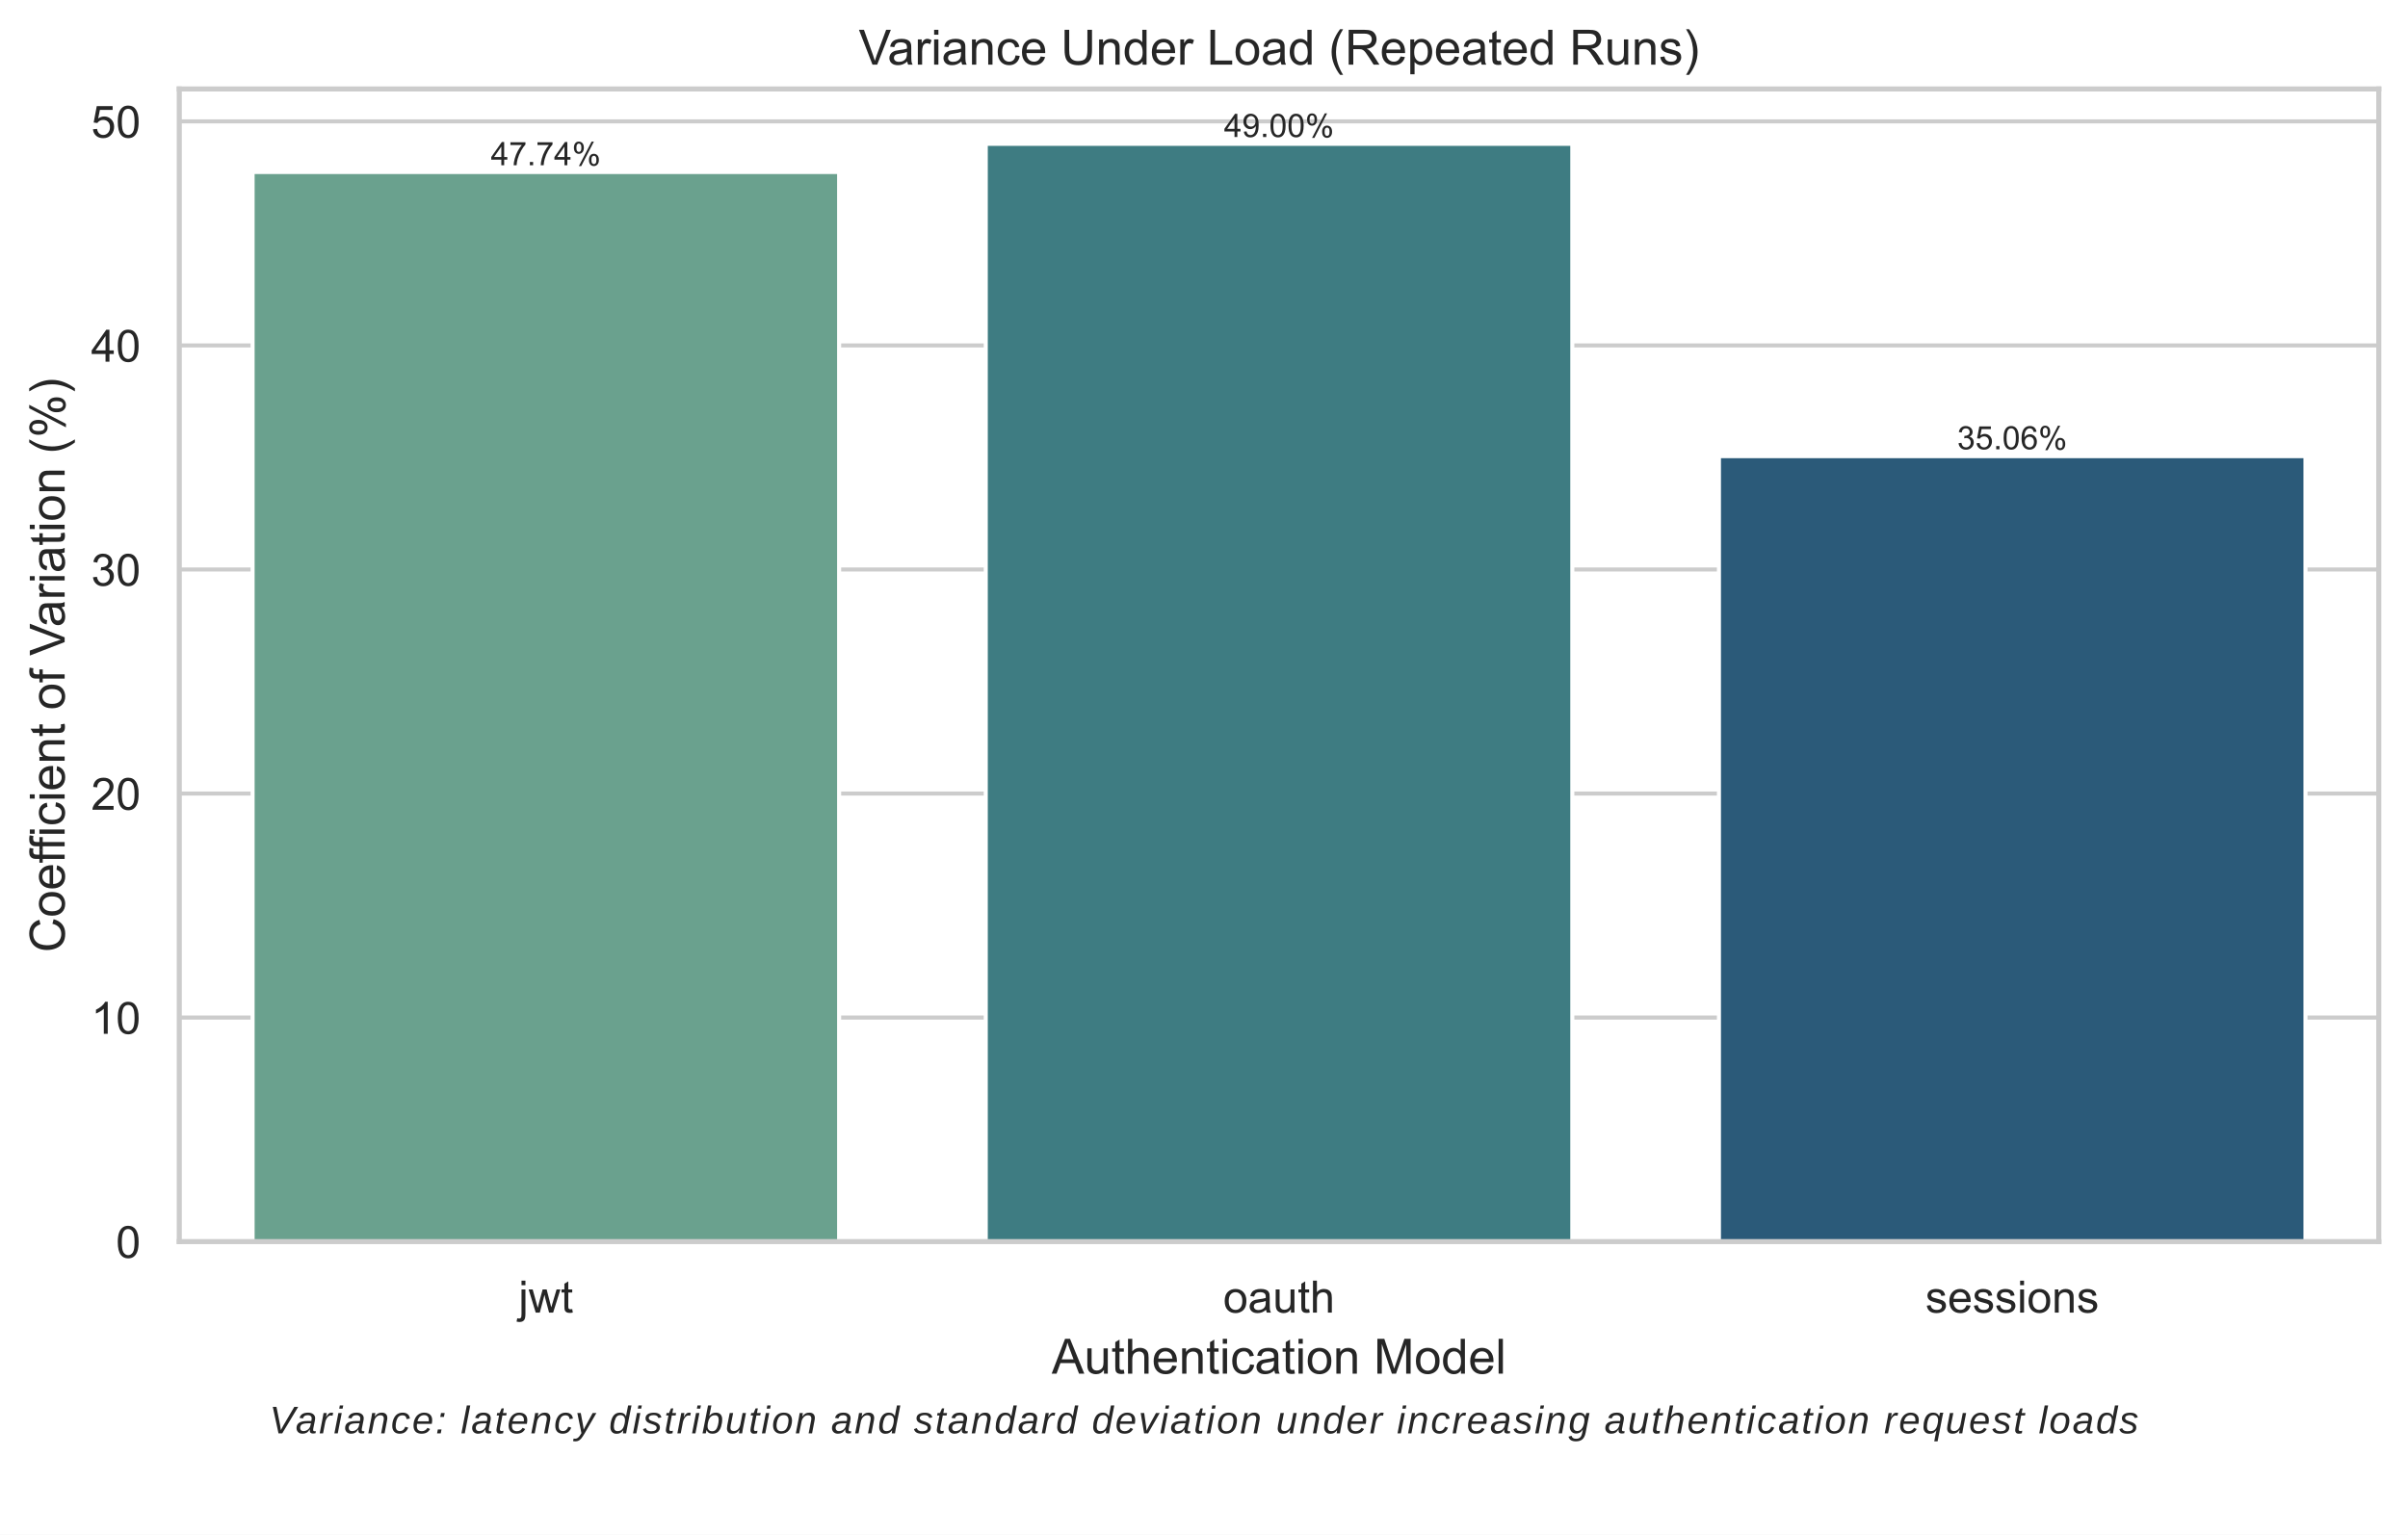
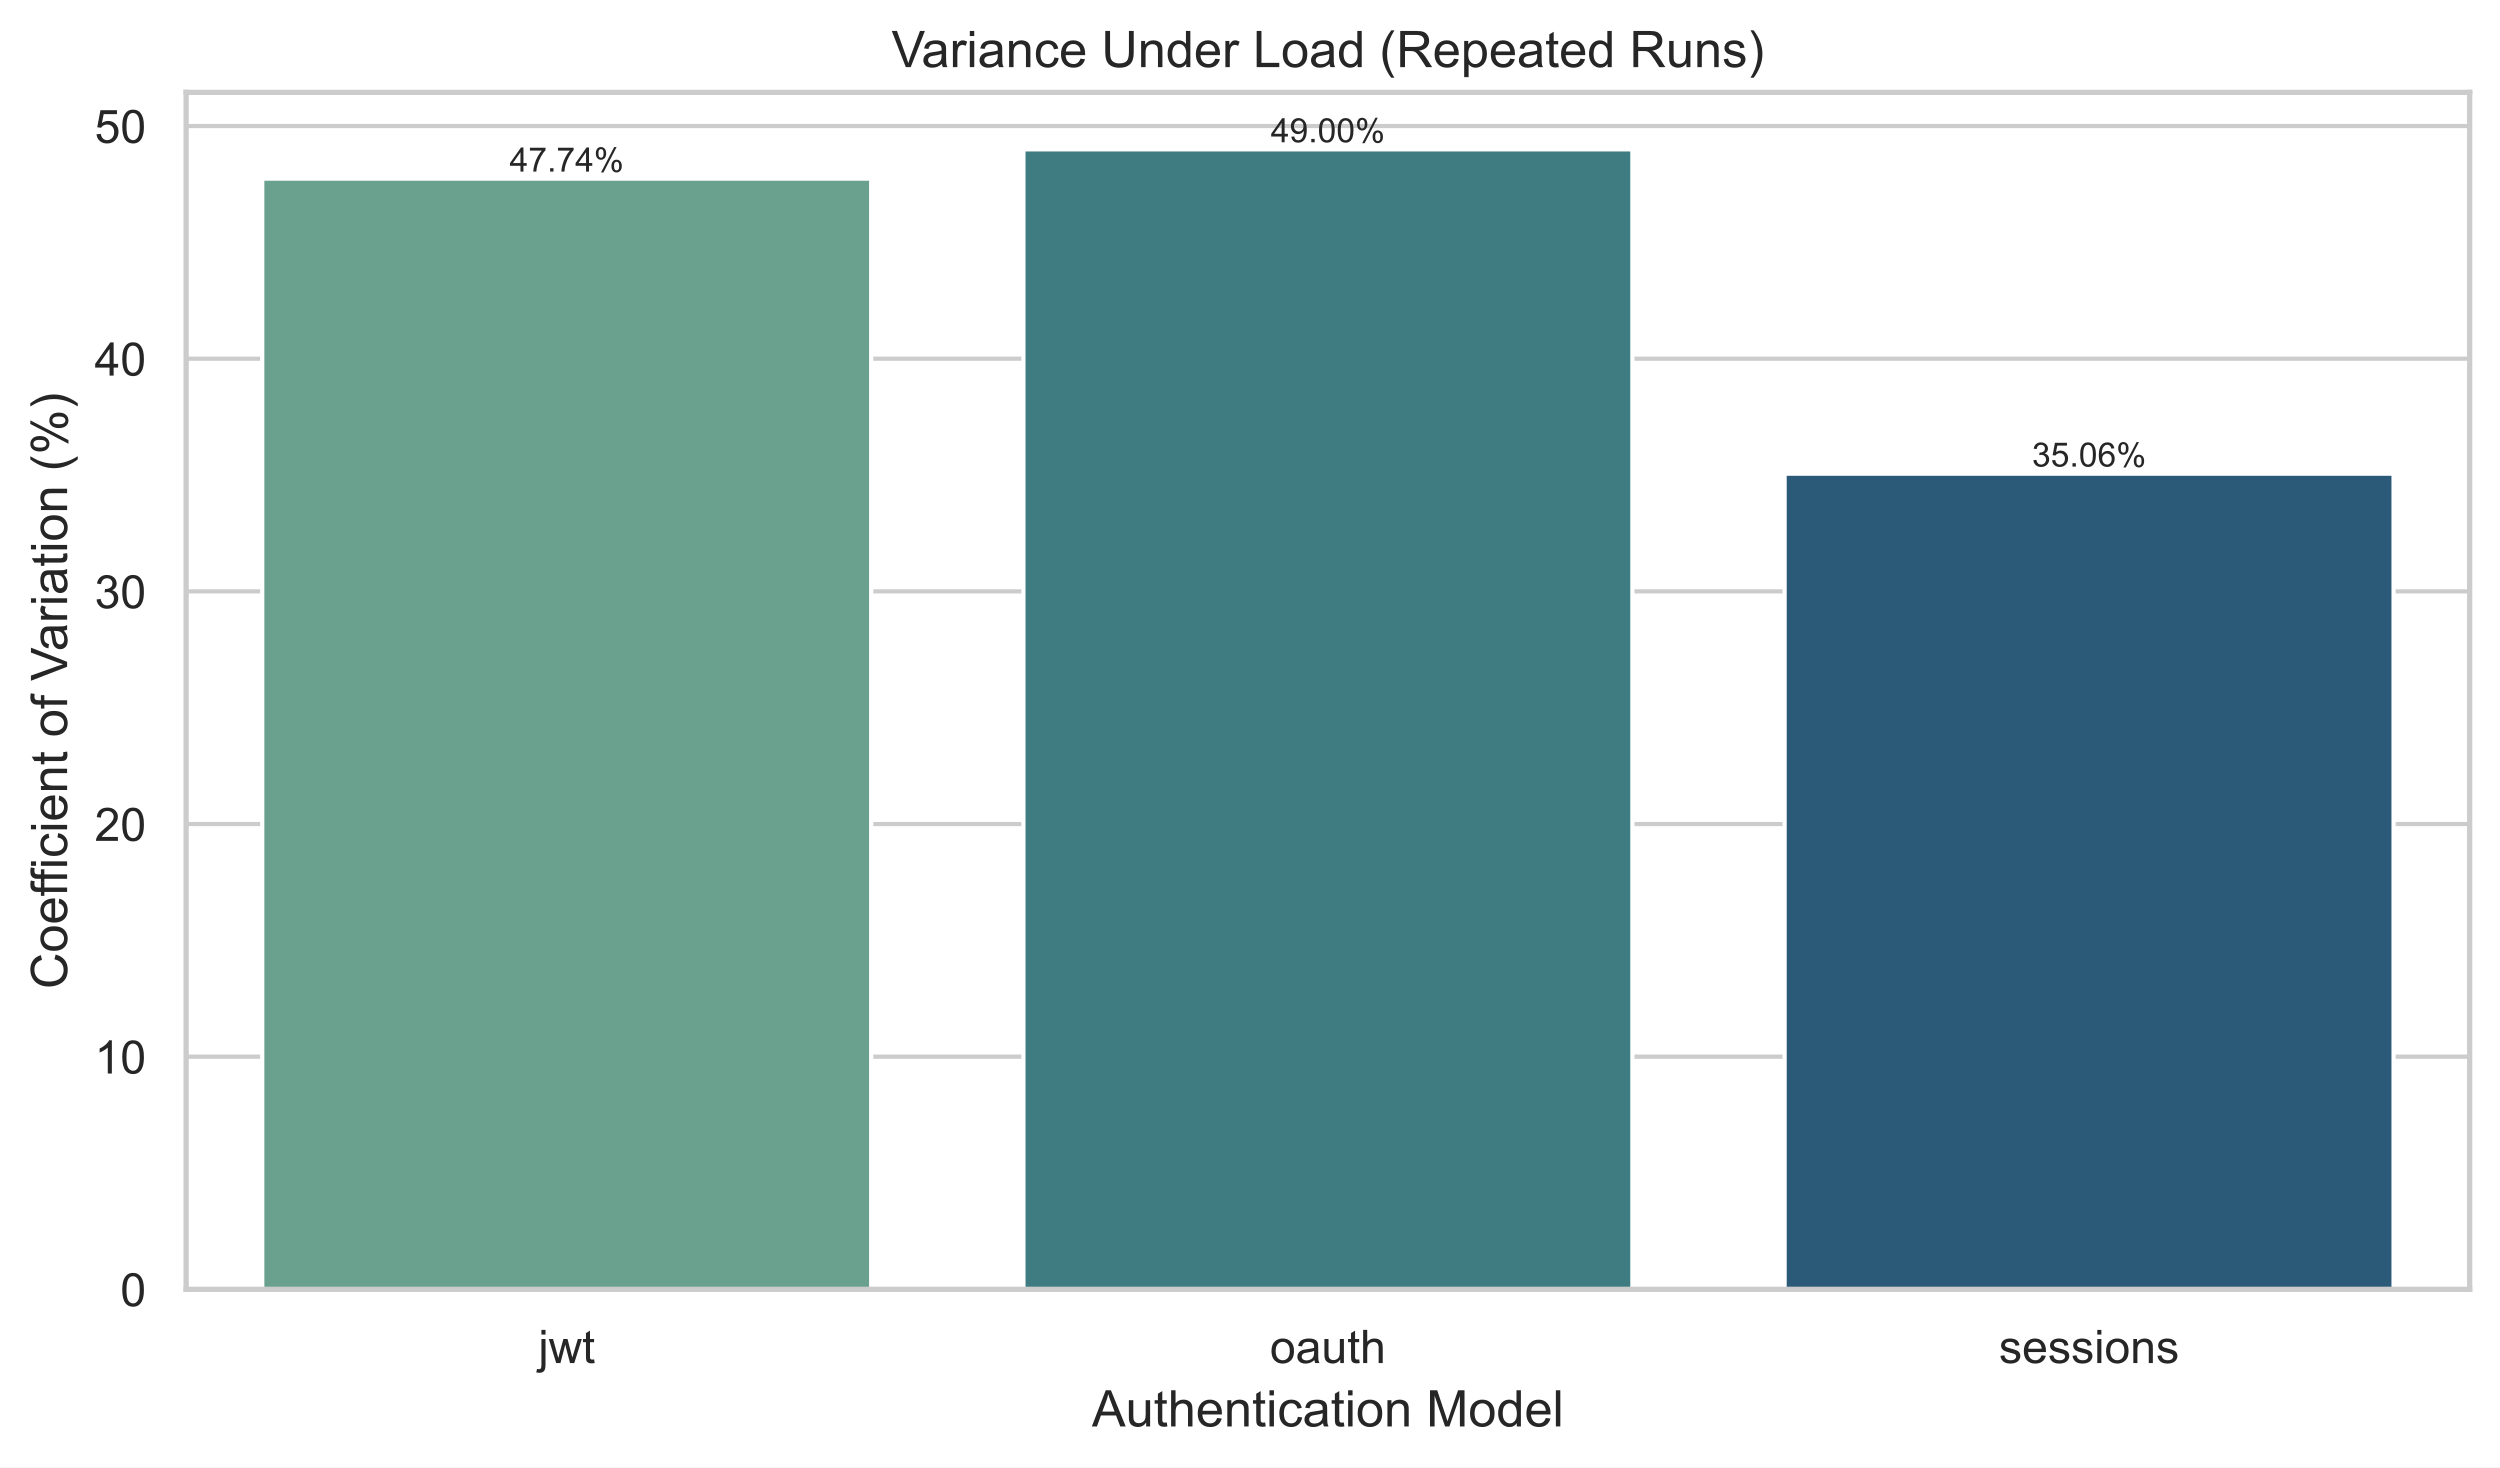
- <svg xmlns="http://www.w3.org/2000/svg" xmlns:xlink="http://www.w3.org/1999/xlink" width="593.64pt" height="378.441pt" viewBox="0 0 593.64 378.441" version="1.1">
+ <svg xmlns="http://www.w3.org/2000/svg" xmlns:xlink="http://www.w3.org/1999/xlink" width="593.64pt" height="348.441pt" viewBox="0 0 593.64 348.441" version="1.1">
  <defs>
    <style type="text/css">*{stroke-linejoin: round; stroke-linecap: butt}</style>
  </defs>
  <g id="figure_1">
    <g id="patch_1">
-       <path d="M 0 378.441  L 593.64 378.441  L 593.64 0  L 0 0  z " style="fill: #ffffff" />
+       <path d="M 0 348.441  L 593.64 348.441  L 593.64 0  L 0 0  z " style="fill: #ffffff" />
    </g>
    <g id="axes_1">
      <g id="patch_2">
        <path d="M 44.196 306.156  L 586.44 306.156  L 586.44 21.936  L 44.196 21.936  z " style="fill: #ffffff" />
      </g>
      <g id="matplotlib.axis_1">
        <g id="xtick_1">
          <g id="text_1">
            <g style="fill: #262626" transform="translate(127.8479 323.6646) scale(0.11 -0.11)">
              <defs>
                <path id="ArialMT-4d" d="M 419 3928  L 419 4581  L 981 4581  L 981 3928  L 419 3928  z M -294 -1288  L -188 -809  Q -19 -853 78 -853  Q 250 -853 334 -739  Q 419 -625 419 -169  L 419 3319  L 981 3319  L 981 -181  Q 981 -794 822 -1034  Q 619 -1347 147 -1347  Q -81 -1347 -294 -1288  z " transform="scale(0.015625)" />
                <path id="ArialMT-5a" d="M 1034 0  L 19 3319  L 600 3319  L 1128 1403  L 1325 691  Q 1338 744 1497 1375  L 2025 3319  L 2603 3319  L 3100 1394  L 3266 759  L 3456 1400  L 4025 3319  L 4572 3319  L 3534 0  L 2950 0  L 2422 1988  L 2294 2553  L 1622 0  L 1034 0  z " transform="scale(0.015625)" />
                <path id="ArialMT-57" d="M 1650 503  L 1731 6  Q 1494 -44 1306 -44  Q 1000 -44 831 53  Q 663 150 594 308  Q 525 466 525 972  L 525 2881  L 113 2881  L 113 3319  L 525 3319  L 525 4141  L 1084 4478  L 1084 3319  L 1650 3319  L 1650 2881  L 1084 2881  L 1084 941  Q 1084 700 1114 631  Q 1144 563 1211 522  Q 1278 481 1403 481  Q 1497 481 1650 503  z " transform="scale(0.015625)" />
              </defs>
              <use xlink:href="#ArialMT-4d" />
              <use xlink:href="#ArialMT-5a" transform="translate(22.21875 0)" />
              <use xlink:href="#ArialMT-57" transform="translate(94.4375 0)" />
            </g>
          </g>
        </g>
        <g id="xtick_2">
          <g id="text_2">
            <g style="fill: #262626" transform="translate(301.5558 323.6646) scale(0.11 -0.11)">
              <defs>
                <path id="ArialMT-52" d="M 213 1659  Q 213 2581 725 3025  Q 1153 3394 1769 3394  Q 2453 3394 2887 2945  Q 3322 2497 3322 1706  Q 3322 1066 3130 698  Q 2938 331 2570 128  Q 2203 -75 1769 -75  Q 1072 -75 642 372  Q 213 819 213 1659  z M 791 1659  Q 791 1022 1069 705  Q 1347 388 1769 388  Q 2188 388 2466 706  Q 2744 1025 2744 1678  Q 2744 2294 2464 2611  Q 2184 2928 1769 2928  Q 1347 2928 1069 2612  Q 791 2297 791 1659  z " transform="scale(0.015625)" />
                <path id="ArialMT-44" d="M 2588 409  Q 2275 144 1986 34  Q 1697 -75 1366 -75  Q 819 -75 525 192  Q 231 459 231 875  Q 231 1119 342 1320  Q 453 1522 633 1644  Q 813 1766 1038 1828  Q 1203 1872 1538 1913  Q 2219 1994 2541 2106  Q 2544 2222 2544 2253  Q 2544 2597 2384 2738  Q 2169 2928 1744 2928  Q 1347 2928 1158 2789  Q 969 2650 878 2297  L 328 2372  Q 403 2725 575 2942  Q 747 3159 1072 3276  Q 1397 3394 1825 3394  Q 2250 3394 2515 3294  Q 2781 3194 2906 3042  Q 3031 2891 3081 2659  Q 3109 2516 3109 2141  L 3109 1391  Q 3109 606 3145 398  Q 3181 191 3288 0  L 2700 0  Q 2613 175 2588 409  z M 2541 1666  Q 2234 1541 1622 1453  Q 1275 1403 1131 1340  Q 988 1278 909 1158  Q 831 1038 831 891  Q 831 666 1001 516  Q 1172 366 1500 366  Q 1825 366 2078 508  Q 2331 650 2450 897  Q 2541 1088 2541 1459  L 2541 1666  z " transform="scale(0.015625)" />
                <path id="ArialMT-58" d="M 2597 0  L 2597 488  Q 2209 -75 1544 -75  Q 1250 -75 995 37  Q 741 150 617 320  Q 494 491 444 738  Q 409 903 409 1263  L 409 3319  L 972 3319  L 972 1478  Q 972 1038 1006 884  Q 1059 663 1231 536  Q 1403 409 1656 409  Q 1909 409 2131 539  Q 2353 669 2445 892  Q 2538 1116 2538 1541  L 2538 3319  L 3100 3319  L 3100 0  L 2597 0  z " transform="scale(0.015625)" />
                <path id="ArialMT-4b" d="M 422 0  L 422 4581  L 984 4581  L 984 2938  Q 1378 3394 1978 3394  Q 2347 3394 2619 3248  Q 2891 3103 3008 2847  Q 3125 2591 3125 2103  L 3125 0  L 2563 0  L 2563 2103  Q 2563 2525 2380 2717  Q 2197 2909 1863 2909  Q 1613 2909 1392 2779  Q 1172 2650 1078 2428  Q 984 2206 984 1816  L 984 0  L 422 0  z " transform="scale(0.015625)" />
              </defs>
              <use xlink:href="#ArialMT-52" />
              <use xlink:href="#ArialMT-44" transform="translate(55.60938 0)" />
              <use xlink:href="#ArialMT-58" transform="translate(111.2188 0)" />
              <use xlink:href="#ArialMT-57" transform="translate(166.8281 0)" />
              <use xlink:href="#ArialMT-4b" transform="translate(194.6094 0)" />
            </g>
          </g>
        </g>
        <g id="xtick_3">
          <g id="text_3">
            <g style="fill: #262626" transform="translate(474.6682 323.6646) scale(0.11 -0.11)">
              <defs>
                <path id="ArialMT-56" d="M 197 991  L 753 1078  Q 800 744 1014 566  Q 1228 388 1613 388  Q 2000 388 2187 545  Q 2375 703 2375 916  Q 2375 1106 2209 1216  Q 2094 1291 1634 1406  Q 1016 1563 777 1677  Q 538 1791 414 1992  Q 291 2194 291 2438  Q 291 2659 392 2848  Q 494 3038 669 3163  Q 800 3259 1026 3326  Q 1253 3394 1513 3394  Q 1903 3394 2198 3281  Q 2494 3169 2634 2976  Q 2775 2784 2828 2463  L 2278 2388  Q 2241 2644 2061 2787  Q 1881 2931 1553 2931  Q 1166 2931 1000 2803  Q 834 2675 834 2503  Q 834 2394 903 2306  Q 972 2216 1119 2156  Q 1203 2125 1616 2013  Q 2213 1853 2448 1751  Q 2684 1650 2818 1456  Q 2953 1263 2953 975  Q 2953 694 2789 445  Q 2625 197 2315 61  Q 2006 -75 1616 -75  Q 969 -75 630 194  Q 291 463 197 991  z " transform="scale(0.015625)" />
                <path id="ArialMT-48" d="M 2694 1069  L 3275 997  Q 3138 488 2766 206  Q 2394 -75 1816 -75  Q 1088 -75 661 373  Q 234 822 234 1631  Q 234 2469 665 2931  Q 1097 3394 1784 3394  Q 2450 3394 2872 2941  Q 3294 2488 3294 1666  Q 3294 1616 3291 1516  L 816 1516  Q 847 969 1125 678  Q 1403 388 1819 388  Q 2128 388 2347 550  Q 2566 713 2694 1069  z M 847 1978  L 2700 1978  Q 2663 2397 2488 2606  Q 2219 2931 1791 2931  Q 1403 2931 1139 2672  Q 875 2413 847 1978  z " transform="scale(0.015625)" />
                <path id="ArialMT-4c" d="M 425 3934  L 425 4581  L 988 4581  L 988 3934  L 425 3934  z M 425 0  L 425 3319  L 988 3319  L 988 0  L 425 0  z " transform="scale(0.015625)" />
                <path id="ArialMT-51" d="M 422 0  L 422 3319  L 928 3319  L 928 2847  Q 1294 3394 1984 3394  Q 2284 3394 2536 3286  Q 2788 3178 2913 3003  Q 3038 2828 3088 2588  Q 3119 2431 3119 2041  L 3119 0  L 2556 0  L 2556 2019  Q 2556 2363 2490 2533  Q 2425 2703 2258 2804  Q 2091 2906 1866 2906  Q 1506 2906 1245 2678  Q 984 2450 984 1813  L 984 0  L 422 0  z " transform="scale(0.015625)" />
              </defs>
              <use xlink:href="#ArialMT-56" />
              <use xlink:href="#ArialMT-48" transform="translate(50 0)" />
              <use xlink:href="#ArialMT-56" transform="translate(105.6094 0)" />
              <use xlink:href="#ArialMT-56" transform="translate(155.6094 0)" />
              <use xlink:href="#ArialMT-4c" transform="translate(205.6094 0)" />
              <use xlink:href="#ArialMT-52" transform="translate(227.8281 0)" />
              <use xlink:href="#ArialMT-51" transform="translate(283.4375 0)" />
              <use xlink:href="#ArialMT-56" transform="translate(339.0469 0)" />
            </g>
          </g>
        </g>
        <g id="text_4">
          <g style="fill: #262626" transform="translate(259.2854 338.7161) scale(0.12 -0.12)">
            <defs>
              <path id="ArialMT-24" d="M -9 0  L 1750 4581  L 2403 4581  L 4278 0  L 3588 0  L 3053 1388  L 1138 1388  L 634 0  L -9 0  z M 1313 1881  L 2866 1881  L 2388 3150  Q 2169 3728 2063 4100  Q 1975 3659 1816 3225  L 1313 1881  z " transform="scale(0.015625)" />
              <path id="ArialMT-46" d="M 2588 1216  L 3141 1144  Q 3050 572 2676 248  Q 2303 -75 1759 -75  Q 1078 -75 664 370  Q 250 816 250 1647  Q 250 2184 428 2587  Q 606 2991 970 3192  Q 1334 3394 1763 3394  Q 2303 3394 2647 3120  Q 2991 2847 3088 2344  L 2541 2259  Q 2463 2594 2264 2762  Q 2066 2931 1784 2931  Q 1359 2931 1093 2626  Q 828 2322 828 1663  Q 828 994 1084 691  Q 1341 388 1753 388  Q 2084 388 2306 591  Q 2528 794 2588 1216  z " transform="scale(0.015625)" />
              <path id="ArialMT-3" transform="scale(0.015625)" />
              <path id="ArialMT-30" d="M 475 0  L 475 4581  L 1388 4581  L 2472 1338  Q 2622 884 2691 659  Q 2769 909 2934 1394  L 4031 4581  L 4847 4581  L 4847 0  L 4263 0  L 4263 3834  L 2931 0  L 2384 0  L 1059 3900  L 1059 0  L 475 0  z " transform="scale(0.015625)" />
              <path id="ArialMT-47" d="M 2575 0  L 2575 419  Q 2259 -75 1647 -75  Q 1250 -75 917 144  Q 584 363 401 755  Q 219 1147 219 1656  Q 219 2153 384 2558  Q 550 2963 881 3178  Q 1213 3394 1622 3394  Q 1922 3394 2156 3267  Q 2391 3141 2538 2938  L 2538 4581  L 3097 4581  L 3097 0  L 2575 0  z M 797 1656  Q 797 1019 1065 703  Q 1334 388 1700 388  Q 2069 388 2326 689  Q 2584 991 2584 1609  Q 2584 2291 2321 2609  Q 2059 2928 1675 2928  Q 1300 2928 1048 2622  Q 797 2316 797 1656  z " transform="scale(0.015625)" />
              <path id="ArialMT-4f" d="M 409 0  L 409 4581  L 972 4581  L 972 0  L 409 0  z " transform="scale(0.015625)" />
            </defs>
            <use xlink:href="#ArialMT-24" />
            <use xlink:href="#ArialMT-58" transform="translate(66.70312 0)" />
            <use xlink:href="#ArialMT-57" transform="translate(122.3125 0)" />
            <use xlink:href="#ArialMT-4b" transform="translate(150.0938 0)" />
            <use xlink:href="#ArialMT-48" transform="translate(205.7031 0)" />
            <use xlink:href="#ArialMT-51" transform="translate(261.3125 0)" />
            <use xlink:href="#ArialMT-57" transform="translate(316.9219 0)" />
            <use xlink:href="#ArialMT-4c" transform="translate(344.7031 0)" />
            <use xlink:href="#ArialMT-46" transform="translate(366.9219 0)" />
            <use xlink:href="#ArialMT-44" transform="translate(416.9219 0)" />
            <use xlink:href="#ArialMT-57" transform="translate(472.5312 0)" />
            <use xlink:href="#ArialMT-4c" transform="translate(500.3125 0)" />
            <use xlink:href="#ArialMT-52" transform="translate(522.5312 0)" />
            <use xlink:href="#ArialMT-51" transform="translate(578.1406 0)" />
            <use xlink:href="#ArialMT-3" transform="translate(633.75 0)" />
            <use xlink:href="#ArialMT-30" transform="translate(661.5312 0)" />
            <use xlink:href="#ArialMT-52" transform="translate(744.8281 0)" />
            <use xlink:href="#ArialMT-47" transform="translate(800.4375 0)" />
            <use xlink:href="#ArialMT-48" transform="translate(856.0469 0)" />
            <use xlink:href="#ArialMT-4f" transform="translate(911.6562 0)" />
          </g>
        </g>
      </g>
      <g id="matplotlib.axis_2">
        <g id="ytick_1">
          <g id="line2d_1">
-             <path d="M 44.196 306.156  L 586.44 306.156  " clip-path="url(#pd24d161a91)" style="fill: none; stroke: #cccccc; stroke-linecap: round" />
+             <path d="M 44.196 306.156  L 586.44 306.156  " clip-path="url(#p998fde3b9b)" style="fill: none; stroke: #cccccc; stroke-linecap: round" />
          </g>
          <g id="text_5">
            <g style="fill: #262626" transform="translate(28.57898 310.1604) scale(0.11 -0.11)">
              <defs>
                <path id="ArialMT-13" d="M 266 2259  Q 266 3072 433 3567  Q 600 4063 929 4331  Q 1259 4600 1759 4600  Q 2128 4600 2406 4451  Q 2684 4303 2865 4023  Q 3047 3744 3150 3342  Q 3253 2941 3253 2259  Q 3253 1453 3087 958  Q 2922 463 2592 192  Q 2263 -78 1759 -78  Q 1097 -78 719 397  Q 266 969 266 2259  z M 844 2259  Q 844 1131 1108 757  Q 1372 384 1759 384  Q 2147 384 2411 759  Q 2675 1134 2675 2259  Q 2675 3391 2411 3762  Q 2147 4134 1753 4134  Q 1366 4134 1134 3806  Q 844 3388 844 2259  z " transform="scale(0.015625)" />
              </defs>
              <use xlink:href="#ArialMT-13" />
            </g>
          </g>
        </g>
        <g id="ytick_2">
          <g id="line2d_2">
-             <path d="M 44.196 250.912  L 586.44 250.912  " clip-path="url(#pd24d161a91)" style="fill: none; stroke: #cccccc; stroke-linecap: round" />
+             <path d="M 44.196 250.912  L 586.44 250.912  " clip-path="url(#p998fde3b9b)" style="fill: none; stroke: #cccccc; stroke-linecap: round" />
          </g>
          <g id="text_6">
            <g style="fill: #262626" transform="translate(22.46195 254.9158) scale(0.11 -0.11)">
              <defs>
                <path id="ArialMT-14" d="M 2384 0  L 1822 0  L 1822 3584  Q 1619 3391 1289 3197  Q 959 3003 697 2906  L 697 3450  Q 1169 3672 1522 3987  Q 1875 4303 2022 4600  L 2384 4600  L 2384 0  z " transform="scale(0.015625)" />
              </defs>
              <use xlink:href="#ArialMT-14" />
              <use xlink:href="#ArialMT-13" transform="translate(55.60938 0)" />
            </g>
          </g>
        </g>
        <g id="ytick_3">
          <g id="line2d_3">
-             <path d="M 44.196 195.667  L 586.44 195.667  " clip-path="url(#pd24d161a91)" style="fill: none; stroke: #cccccc; stroke-linecap: round" />
+             <path d="M 44.196 195.667  L 586.44 195.667  " clip-path="url(#p998fde3b9b)" style="fill: none; stroke: #cccccc; stroke-linecap: round" />
          </g>
          <g id="text_7">
            <g style="fill: #262626" transform="translate(22.46195 199.6712) scale(0.11 -0.11)">
              <defs>
                <path id="ArialMT-15" d="M 3222 541  L 3222 0  L 194 0  Q 188 203 259 391  Q 375 700 629 1000  Q 884 1300 1366 1694  Q 2113 2306 2375 2664  Q 2638 3022 2638 3341  Q 2638 3675 2398 3904  Q 2159 4134 1775 4134  Q 1369 4134 1125 3890  Q 881 3647 878 3216  L 300 3275  Q 359 3922 746 4261  Q 1134 4600 1788 4600  Q 2447 4600 2831 4234  Q 3216 3869 3216 3328  Q 3216 3053 3103 2787  Q 2991 2522 2730 2228  Q 2469 1934 1863 1422  Q 1356 997 1212 845  Q 1069 694 975 541  L 3222 541  z " transform="scale(0.015625)" />
              </defs>
              <use xlink:href="#ArialMT-15" />
              <use xlink:href="#ArialMT-13" transform="translate(55.60938 0)" />
            </g>
          </g>
        </g>
        <g id="ytick_4">
          <g id="line2d_4">
-             <path d="M 44.196 140.422  L 586.44 140.422  " clip-path="url(#pd24d161a91)" style="fill: none; stroke: #cccccc; stroke-linecap: round" />
+             <path d="M 44.196 140.422  L 586.44 140.422  " clip-path="url(#p998fde3b9b)" style="fill: none; stroke: #cccccc; stroke-linecap: round" />
          </g>
          <g id="text_8">
            <g style="fill: #262626" transform="translate(22.46195 144.4265) scale(0.11 -0.11)">
              <defs>
                <path id="ArialMT-16" d="M 269 1209  L 831 1284  Q 928 806 1161 595  Q 1394 384 1728 384  Q 2125 384 2398 659  Q 2672 934 2672 1341  Q 2672 1728 2419 1979  Q 2166 2231 1775 2231  Q 1616 2231 1378 2169  L 1441 2663  Q 1497 2656 1531 2656  Q 1891 2656 2178 2843  Q 2466 3031 2466 3422  Q 2466 3731 2256 3934  Q 2047 4138 1716 4138  Q 1388 4138 1169 3931  Q 950 3725 888 3313  L 325 3413  Q 428 3978 793 4289  Q 1159 4600 1703 4600  Q 2078 4600 2393 4439  Q 2709 4278 2876 4000  Q 3044 3722 3044 3409  Q 3044 3113 2884 2869  Q 2725 2625 2413 2481  Q 2819 2388 3044 2092  Q 3269 1797 3269 1353  Q 3269 753 2831 336  Q 2394 -81 1725 -81  Q 1122 -81 723 278  Q 325 638 269 1209  z " transform="scale(0.015625)" />
              </defs>
              <use xlink:href="#ArialMT-16" />
              <use xlink:href="#ArialMT-13" transform="translate(55.60938 0)" />
            </g>
          </g>
        </g>
        <g id="ytick_5">
          <g id="line2d_5">
-             <path d="M 44.196 85.178  L 586.44 85.178  " clip-path="url(#pd24d161a91)" style="fill: none; stroke: #cccccc; stroke-linecap: round" />
+             <path d="M 44.196 85.178  L 586.44 85.178  " clip-path="url(#p998fde3b9b)" style="fill: none; stroke: #cccccc; stroke-linecap: round" />
          </g>
          <g id="text_9">
            <g style="fill: #262626" transform="translate(22.46195 89.18188) scale(0.11 -0.11)">
              <defs>
                <path id="ArialMT-17" d="M 2069 0  L 2069 1097  L 81 1097  L 81 1613  L 2172 4581  L 2631 4581  L 2631 1613  L 3250 1613  L 3250 1097  L 2631 1097  L 2631 0  L 2069 0  z M 2069 1613  L 2069 3678  L 634 1613  L 2069 1613  z " transform="scale(0.015625)" />
              </defs>
              <use xlink:href="#ArialMT-17" />
              <use xlink:href="#ArialMT-13" transform="translate(55.60938 0)" />
            </g>
          </g>
        </g>
        <g id="ytick_6">
          <g id="line2d_6">
-             <path d="M 44.196 29.933  L 586.44 29.933  " clip-path="url(#pd24d161a91)" style="fill: none; stroke: #cccccc; stroke-linecap: round" />
+             <path d="M 44.196 29.933  L 586.44 29.933  " clip-path="url(#p998fde3b9b)" style="fill: none; stroke: #cccccc; stroke-linecap: round" />
          </g>
          <g id="text_10">
            <g style="fill: #262626" transform="translate(22.46195 33.93724) scale(0.11 -0.11)">
              <defs>
                <path id="ArialMT-18" d="M 266 1200  L 856 1250  Q 922 819 1161 601  Q 1400 384 1738 384  Q 2144 384 2425 690  Q 2706 997 2706 1503  Q 2706 1984 2436 2262  Q 2166 2541 1728 2541  Q 1456 2541 1237 2417  Q 1019 2294 894 2097  L 366 2166  L 809 4519  L 3088 4519  L 3088 3981  L 1259 3981  L 1013 2750  Q 1425 3038 1878 3038  Q 2478 3038 2890 2622  Q 3303 2206 3303 1553  Q 3303 931 2941 478  Q 2500 -78 1738 -78  Q 1113 -78 717 272  Q 322 622 266 1200  z " transform="scale(0.015625)" />
              </defs>
              <use xlink:href="#ArialMT-18" />
              <use xlink:href="#ArialMT-13" transform="translate(55.60938 0)" />
            </g>
          </g>
        </g>
        <g id="text_11">
          <g style="fill: #262626" transform="translate(15.93633 234.8529) rotate(-90) scale(0.12 -0.12)">
            <defs>
              <path id="ArialMT-26" d="M 3763 1606  L 4369 1453  Q 4178 706 3683 314  Q 3188 -78 2472 -78  Q 1731 -78 1267 223  Q 803 525 561 1097  Q 319 1669 319 2325  Q 319 3041 592 3573  Q 866 4106 1370 4382  Q 1875 4659 2481 4659  Q 3169 4659 3637 4309  Q 4106 3959 4291 3325  L 3694 3184  Q 3534 3684 3231 3912  Q 2928 4141 2469 4141  Q 1941 4141 1586 3887  Q 1231 3634 1087 3207  Q 944 2781 944 2328  Q 944 1744 1114 1308  Q 1284 872 1643 656  Q 2003 441 2422 441  Q 2931 441 3284 734  Q 3638 1028 3763 1606  z " transform="scale(0.015625)" />
              <path id="ArialMT-49" d="M 556 0  L 556 2881  L 59 2881  L 59 3319  L 556 3319  L 556 3672  Q 556 4006 616 4169  Q 697 4388 901 4523  Q 1106 4659 1475 4659  Q 1713 4659 2000 4603  L 1916 4113  Q 1741 4144 1584 4144  Q 1328 4144 1222 4034  Q 1116 3925 1116 3625  L 1116 3319  L 1763 3319  L 1763 2881  L 1116 2881  L 1116 0  L 556 0  z " transform="scale(0.015625)" />
              <path id="ArialMT-39" d="M 1803 0  L 28 4581  L 684 4581  L 1875 1253  Q 2019 853 2116 503  Q 2222 878 2363 1253  L 3600 4581  L 4219 4581  L 2425 0  L 1803 0  z " transform="scale(0.015625)" />
              <path id="ArialMT-55" d="M 416 0  L 416 3319  L 922 3319  L 922 2816  Q 1116 3169 1280 3281  Q 1444 3394 1641 3394  Q 1925 3394 2219 3213  L 2025 2691  Q 1819 2813 1613 2813  Q 1428 2813 1281 2702  Q 1134 2591 1072 2394  Q 978 2094 978 1738  L 978 0  L 416 0  z " transform="scale(0.015625)" />
              <path id="ArialMT-b" d="M 1497 -1347  Q 1031 -759 709 28  Q 388 816 388 1659  Q 388 2403 628 3084  Q 909 3875 1497 4659  L 1900 4659  Q 1522 4009 1400 3731  Q 1209 3300 1100 2831  Q 966 2247 966 1656  Q 966 153 1900 -1347  L 1497 -1347  z " transform="scale(0.015625)" />
              <path id="ArialMT-8" d="M 372 3481  Q 372 3972 619 4315  Q 866 4659 1334 4659  Q 1766 4659 2048 4351  Q 2331 4044 2331 3447  Q 2331 2866 2045 2552  Q 1759 2238 1341 2238  Q 925 2238 648 2547  Q 372 2856 372 3481  z M 1350 4272  Q 1141 4272 1002 4090  Q 863 3909 863 3425  Q 863 2984 1003 2804  Q 1144 2625 1350 2625  Q 1563 2625 1702 2806  Q 1841 2988 1841 3469  Q 1841 3913 1700 4092  Q 1559 4272 1350 4272  z M 1353 -169  L 3859 4659  L 4316 4659  L 1819 -169  L 1353 -169  z M 3334 1075  Q 3334 1569 3581 1911  Q 3828 2253 4300 2253  Q 4731 2253 5014 1945  Q 5297 1638 5297 1041  Q 5297 459 5011 145  Q 4725 -169 4303 -169  Q 3888 -169 3611 142  Q 3334 453 3334 1075  z M 4316 1866  Q 4103 1866 3964 1684  Q 3825 1503 3825 1019  Q 3825 581 3965 400  Q 4106 219 4313 219  Q 4528 219 4667 400  Q 4806 581 4806 1063  Q 4806 1506 4665 1686  Q 4525 1866 4316 1866  z " transform="scale(0.015625)" />
              <path id="ArialMT-c" d="M 791 -1347  L 388 -1347  Q 1322 153 1322 1656  Q 1322 2244 1188 2822  Q 1081 3291 891 3722  Q 769 4003 388 4659  L 791 4659  Q 1378 3875 1659 3084  Q 1900 2403 1900 1659  Q 1900 816 1576 28  Q 1253 -759 791 -1347  z " transform="scale(0.015625)" />
            </defs>
            <use xlink:href="#ArialMT-26" />
            <use xlink:href="#ArialMT-52" transform="translate(72.21875 0)" />
            <use xlink:href="#ArialMT-48" transform="translate(127.8281 0)" />
            <use xlink:href="#ArialMT-49" transform="translate(183.4375 0)" />
            <use xlink:href="#ArialMT-49" transform="translate(209.4062 0)" />
            <use xlink:href="#ArialMT-4c" transform="translate(237.1875 0)" />
            <use xlink:href="#ArialMT-46" transform="translate(259.4062 0)" />
            <use xlink:href="#ArialMT-4c" transform="translate(309.4062 0)" />
            <use xlink:href="#ArialMT-48" transform="translate(331.625 0)" />
            <use xlink:href="#ArialMT-51" transform="translate(387.2344 0)" />
            <use xlink:href="#ArialMT-57" transform="translate(442.8438 0)" />
            <use xlink:href="#ArialMT-3" transform="translate(470.625 0)" />
            <use xlink:href="#ArialMT-52" transform="translate(498.4062 0)" />
            <use xlink:href="#ArialMT-49" transform="translate(554.0156 0)" />
            <use xlink:href="#ArialMT-3" transform="translate(581.7969 0)" />
            <use xlink:href="#ArialMT-39" transform="translate(609.5781 0)" />
            <use xlink:href="#ArialMT-44" transform="translate(668.8594 0)" />
            <use xlink:href="#ArialMT-55" transform="translate(724.4688 0)" />
            <use xlink:href="#ArialMT-4c" transform="translate(757.7656 0)" />
            <use xlink:href="#ArialMT-44" transform="translate(779.9844 0)" />
            <use xlink:href="#ArialMT-57" transform="translate(835.5938 0)" />
            <use xlink:href="#ArialMT-4c" transform="translate(863.375 0)" />
            <use xlink:href="#ArialMT-52" transform="translate(885.5938 0)" />
            <use xlink:href="#ArialMT-51" transform="translate(941.2031 0)" />
            <use xlink:href="#ArialMT-3" transform="translate(996.8125 0)" />
            <use xlink:href="#ArialMT-b" transform="translate(1024.594 0)" />
            <use xlink:href="#ArialMT-8" transform="translate(1057.891 0)" />
            <use xlink:href="#ArialMT-c" transform="translate(1146.812 0)" />
          </g>
        </g>
      </g>
      <g id="patch_3">
-         <path d="M 62.271 306.156  L 206.869 306.156  L 206.869 42.424  L 62.271 42.424  z " clip-path="url(#pd24d161a91)" style="fill: #6aa18e; stroke: #ffffff; stroke-linejoin: miter" />
+         <path d="M 62.271 306.156  L 206.869 306.156  L 206.869 42.424  L 62.271 42.424  z " clip-path="url(#p998fde3b9b)" style="fill: #6aa18e; stroke: #ffffff; stroke-linejoin: miter" />
      </g>
      <g id="patch_4">
-         <path d="M 243.019 306.156  L 387.617 306.156  L 387.617 35.471  L 243.019 35.471  z " clip-path="url(#pd24d161a91)" style="fill: #3e7c82; stroke: #ffffff; stroke-linejoin: miter" />
+         <path d="M 243.019 306.156  L 387.617 306.156  L 387.617 35.471  L 243.019 35.471  z " clip-path="url(#p998fde3b9b)" style="fill: #3e7c82; stroke: #ffffff; stroke-linejoin: miter" />
      </g>
      <g id="patch_5">
-         <path d="M 423.767 306.156  L 568.365 306.156  L 568.365 112.474  L 423.767 112.474  z " clip-path="url(#pd24d161a91)" style="fill: #2b5a79; stroke: #ffffff; stroke-linejoin: miter" />
+         <path d="M 423.767 306.156  L 568.365 306.156  L 568.365 112.474  L 423.767 112.474  z " clip-path="url(#p998fde3b9b)" style="fill: #2b5a79; stroke: #ffffff; stroke-linejoin: miter" />
      </g>
      <g id="line2d_7">
-         <path clip-path="url(#pd24d161a91)" style="fill: none; stroke: #424242; stroke-width: 2.25; stroke-linecap: round" />
+         <path clip-path="url(#p998fde3b9b)" style="fill: none; stroke: #424242; stroke-width: 2.25; stroke-linecap: round" />
      </g>
      <g id="line2d_8">
-         <path clip-path="url(#pd24d161a91)" style="fill: none; stroke: #424242; stroke-width: 2.25; stroke-linecap: round" />
+         <path clip-path="url(#p998fde3b9b)" style="fill: none; stroke: #424242; stroke-width: 2.25; stroke-linecap: round" />
      </g>
      <g id="line2d_9">
-         <path clip-path="url(#pd24d161a91)" style="fill: none; stroke: #424242; stroke-width: 2.25; stroke-linecap: round" />
+         <path clip-path="url(#p998fde3b9b)" style="fill: none; stroke: #424242; stroke-width: 2.25; stroke-linecap: round" />
      </g>
      <g id="patch_6">
        <path d="M 44.196 306.156  L 44.196 21.936  " style="fill: none; stroke: #cccccc; stroke-width: 1.25; stroke-linejoin: miter; stroke-linecap: square" />
      </g>
      <g id="patch_7">
        <path d="M 586.44 306.156  L 586.44 21.936  " style="fill: none; stroke: #cccccc; stroke-width: 1.25; stroke-linejoin: miter; stroke-linecap: square" />
      </g>
      <g id="patch_8">
        <path d="M 44.196 306.156  L 586.44 306.156  " style="fill: none; stroke: #cccccc; stroke-width: 1.25; stroke-linejoin: miter; stroke-linecap: square" />
      </g>
      <g id="patch_9">
        <path d="M 44.196 21.936  L 586.44 21.936  " style="fill: none; stroke: #cccccc; stroke-width: 1.25; stroke-linejoin: miter; stroke-linecap: square" />
      </g>
      <g id="text_12">
        <g style="fill: #262626" transform="translate(121.0043 40.74026) scale(0.08 -0.08)">
          <defs>
            <path id="ArialMT-1a" d="M 303 3981  L 303 4522  L 3269 4522  L 3269 4084  Q 2831 3619 2401 2847  Q 1972 2075 1738 1259  Q 1569 684 1522 0  L 944 0  Q 953 541 1156 1306  Q 1359 2072 1739 2783  Q 2119 3494 2547 3981  L 303 3981  z " transform="scale(0.015625)" />
            <path id="ArialMT-11" d="M 581 0  L 581 641  L 1222 641  L 1222 0  L 581 0  z " transform="scale(0.015625)" />
          </defs>
          <use xlink:href="#ArialMT-17" />
          <use xlink:href="#ArialMT-1a" transform="translate(55.60938 0)" />
          <use xlink:href="#ArialMT-11" transform="translate(111.2188 0)" />
          <use xlink:href="#ArialMT-1a" transform="translate(139 0)" />
          <use xlink:href="#ArialMT-17" transform="translate(194.6094 0)" />
          <use xlink:href="#ArialMT-8" transform="translate(250.2188 0)" />
        </g>
      </g>
      <g id="text_13">
        <g style="fill: #262626" transform="translate(301.7522 33.78702) scale(0.08 -0.08)">
          <defs>
            <path id="ArialMT-1c" d="M 350 1059  L 891 1109  Q 959 728 1153 556  Q 1347 384 1650 384  Q 1909 384 2104 503  Q 2300 622 2425 820  Q 2550 1019 2634 1356  Q 2719 1694 2719 2044  Q 2719 2081 2716 2156  Q 2547 1888 2255 1720  Q 1963 1553 1622 1553  Q 1053 1553 659 1965  Q 266 2378 266 3053  Q 266 3750 677 4175  Q 1088 4600 1706 4600  Q 2153 4600 2523 4359  Q 2894 4119 3086 3673  Q 3278 3228 3278 2384  Q 3278 1506 3087 986  Q 2897 466 2520 194  Q 2144 -78 1638 -78  Q 1100 -78 759 220  Q 419 519 350 1059  z M 2653 3081  Q 2653 3566 2395 3850  Q 2138 4134 1775 4134  Q 1400 4134 1122 3828  Q 844 3522 844 3034  Q 844 2597 1108 2323  Q 1372 2050 1759 2050  Q 2150 2050 2401 2323  Q 2653 2597 2653 3081  z " transform="scale(0.015625)" />
          </defs>
          <use xlink:href="#ArialMT-17" />
          <use xlink:href="#ArialMT-1c" transform="translate(55.60938 0)" />
          <use xlink:href="#ArialMT-11" transform="translate(111.2188 0)" />
          <use xlink:href="#ArialMT-13" transform="translate(139 0)" />
          <use xlink:href="#ArialMT-13" transform="translate(194.6094 0)" />
          <use xlink:href="#ArialMT-8" transform="translate(250.2188 0)" />
        </g>
      </g>
      <g id="text_14">
        <g style="fill: #262626" transform="translate(482.5001 110.7908) scale(0.08 -0.08)">
          <defs>
            <path id="ArialMT-19" d="M 3184 3459  L 2625 3416  Q 2550 3747 2413 3897  Q 2184 4138 1850 4138  Q 1581 4138 1378 3988  Q 1113 3794 959 3422  Q 806 3050 800 2363  Q 1003 2672 1297 2822  Q 1591 2972 1913 2972  Q 2475 2972 2870 2558  Q 3266 2144 3266 1488  Q 3266 1056 3080 686  Q 2894 316 2569 119  Q 2244 -78 1831 -78  Q 1128 -78 684 439  Q 241 956 241 2144  Q 241 3472 731 4075  Q 1159 4600 1884 4600  Q 2425 4600 2770 4297  Q 3116 3994 3184 3459  z M 888 1484  Q 888 1194 1011 928  Q 1134 663 1356 523  Q 1578 384 1822 384  Q 2178 384 2434 671  Q 2691 959 2691 1453  Q 2691 1928 2437 2201  Q 2184 2475 1800 2475  Q 1419 2475 1153 2201  Q 888 1928 888 1484  z " transform="scale(0.015625)" />
          </defs>
          <use xlink:href="#ArialMT-16" />
          <use xlink:href="#ArialMT-18" transform="translate(55.60938 0)" />
          <use xlink:href="#ArialMT-11" transform="translate(111.2188 0)" />
          <use xlink:href="#ArialMT-13" transform="translate(139 0)" />
          <use xlink:href="#ArialMT-19" transform="translate(194.6094 0)" />
          <use xlink:href="#ArialMT-8" transform="translate(250.2188 0)" />
        </g>
      </g>
      <g id="text_15">
        <g style="fill: #262626" transform="translate(211.7082 15.93633) scale(0.12 -0.12)">
          <defs>
            <path id="ArialMT-38" d="M 3500 4581  L 4106 4581  L 4106 1934  Q 4106 1244 3950 837  Q 3794 431 3386 176  Q 2978 -78 2316 -78  Q 1672 -78 1262 144  Q 853 366 678 786  Q 503 1206 503 1934  L 503 4581  L 1109 4581  L 1109 1938  Q 1109 1341 1220 1058  Q 1331 775 1601 622  Q 1872 469 2263 469  Q 2931 469 3215 772  Q 3500 1075 3500 1938  L 3500 4581  z " transform="scale(0.015625)" />
            <path id="ArialMT-2f" d="M 469 0  L 469 4581  L 1075 4581  L 1075 541  L 3331 541  L 3331 0  L 469 0  z " transform="scale(0.015625)" />
            <path id="ArialMT-35" d="M 503 0  L 503 4581  L 2534 4581  Q 3147 4581 3465 4457  Q 3784 4334 3975 4021  Q 4166 3709 4166 3331  Q 4166 2844 3850 2509  Q 3534 2175 2875 2084  Q 3116 1969 3241 1856  Q 3506 1613 3744 1247  L 4541 0  L 3778 0  L 3172 953  Q 2906 1366 2734 1584  Q 2563 1803 2427 1890  Q 2291 1978 2150 2013  Q 2047 2034 1813 2034  L 1109 2034  L 1109 0  L 503 0  z M 1109 2559  L 2413 2559  Q 2828 2559 3062 2645  Q 3297 2731 3419 2920  Q 3541 3109 3541 3331  Q 3541 3656 3305 3865  Q 3069 4075 2559 4075  L 1109 4075  L 1109 2559  z " transform="scale(0.015625)" />
            <path id="ArialMT-53" d="M 422 -1272  L 422 3319  L 934 3319  L 934 2888  Q 1116 3141 1344 3267  Q 1572 3394 1897 3394  Q 2322 3394 2647 3175  Q 2972 2956 3137 2557  Q 3303 2159 3303 1684  Q 3303 1175 3120 767  Q 2938 359 2589 142  Q 2241 -75 1856 -75  Q 1575 -75 1351 44  Q 1128 163 984 344  L 984 -1272  L 422 -1272  z M 931 1641  Q 931 1000 1190 694  Q 1450 388 1819 388  Q 2194 388 2461 705  Q 2728 1022 2728 1688  Q 2728 2322 2467 2637  Q 2206 2953 1844 2953  Q 1484 2953 1207 2617  Q 931 2281 931 1641  z " transform="scale(0.015625)" />
          </defs>
          <use xlink:href="#ArialMT-39" />
          <use xlink:href="#ArialMT-44" transform="translate(59.28125 0)" />
          <use xlink:href="#ArialMT-55" transform="translate(114.8906 0)" />
          <use xlink:href="#ArialMT-4c" transform="translate(148.1875 0)" />
          <use xlink:href="#ArialMT-44" transform="translate(170.4062 0)" />
          <use xlink:href="#ArialMT-51" transform="translate(226.0156 0)" />
          <use xlink:href="#ArialMT-46" transform="translate(281.625 0)" />
          <use xlink:href="#ArialMT-48" transform="translate(331.625 0)" />
          <use xlink:href="#ArialMT-3" transform="translate(387.2344 0)" />
          <use xlink:href="#ArialMT-38" transform="translate(415.0156 0)" />
          <use xlink:href="#ArialMT-51" transform="translate(487.2344 0)" />
          <use xlink:href="#ArialMT-47" transform="translate(542.8438 0)" />
          <use xlink:href="#ArialMT-48" transform="translate(598.4531 0)" />
          <use xlink:href="#ArialMT-55" transform="translate(654.0625 0)" />
          <use xlink:href="#ArialMT-3" transform="translate(687.3594 0)" />
          <use xlink:href="#ArialMT-2f" transform="translate(715.1406 0)" />
          <use xlink:href="#ArialMT-52" transform="translate(770.75 0)" />
          <use xlink:href="#ArialMT-44" transform="translate(826.3594 0)" />
          <use xlink:href="#ArialMT-47" transform="translate(881.9688 0)" />
          <use xlink:href="#ArialMT-3" transform="translate(937.5781 0)" />
          <use xlink:href="#ArialMT-b" transform="translate(965.3594 0)" />
          <use xlink:href="#ArialMT-35" transform="translate(998.6562 0)" />
          <use xlink:href="#ArialMT-48" transform="translate(1070.875 0)" />
          <use xlink:href="#ArialMT-53" transform="translate(1126.484 0)" />
          <use xlink:href="#ArialMT-48" transform="translate(1182.094 0)" />
          <use xlink:href="#ArialMT-44" transform="translate(1237.703 0)" />
          <use xlink:href="#ArialMT-57" transform="translate(1293.312 0)" />
          <use xlink:href="#ArialMT-48" transform="translate(1321.094 0)" />
          <use xlink:href="#ArialMT-47" transform="translate(1376.703 0)" />
          <use xlink:href="#ArialMT-3" transform="translate(1432.312 0)" />
          <use xlink:href="#ArialMT-35" transform="translate(1460.094 0)" />
          <use xlink:href="#ArialMT-58" transform="translate(1532.312 0)" />
          <use xlink:href="#ArialMT-51" transform="translate(1587.922 0)" />
          <use xlink:href="#ArialMT-56" transform="translate(1643.531 0)" />
          <use xlink:href="#ArialMT-c" transform="translate(1693.531 0)" />
        </g>
      </g>
    </g>
  </g>
-   <g id="text_footnote">
-     <g style="fill: #262626" transform="translate(296.8198 353.44) scale(0.95 0.95)">
-       <text x="0" y="0" style="font-family: Arial; font-size: 10px; letter-spacing: 0.5px; font-style: italic; text-anchor: middle;">Variance: latency distribution and standard deviation under increasing authentication request loads</text>
-     </g>
-   </g>
  <defs>
-     <clipPath id="pd24d161a91">
+     <clipPath id="p998fde3b9b">
      <rect x="44.196" y="21.936" width="542.244" height="284.22" />
    </clipPath>
  </defs>
</svg>
